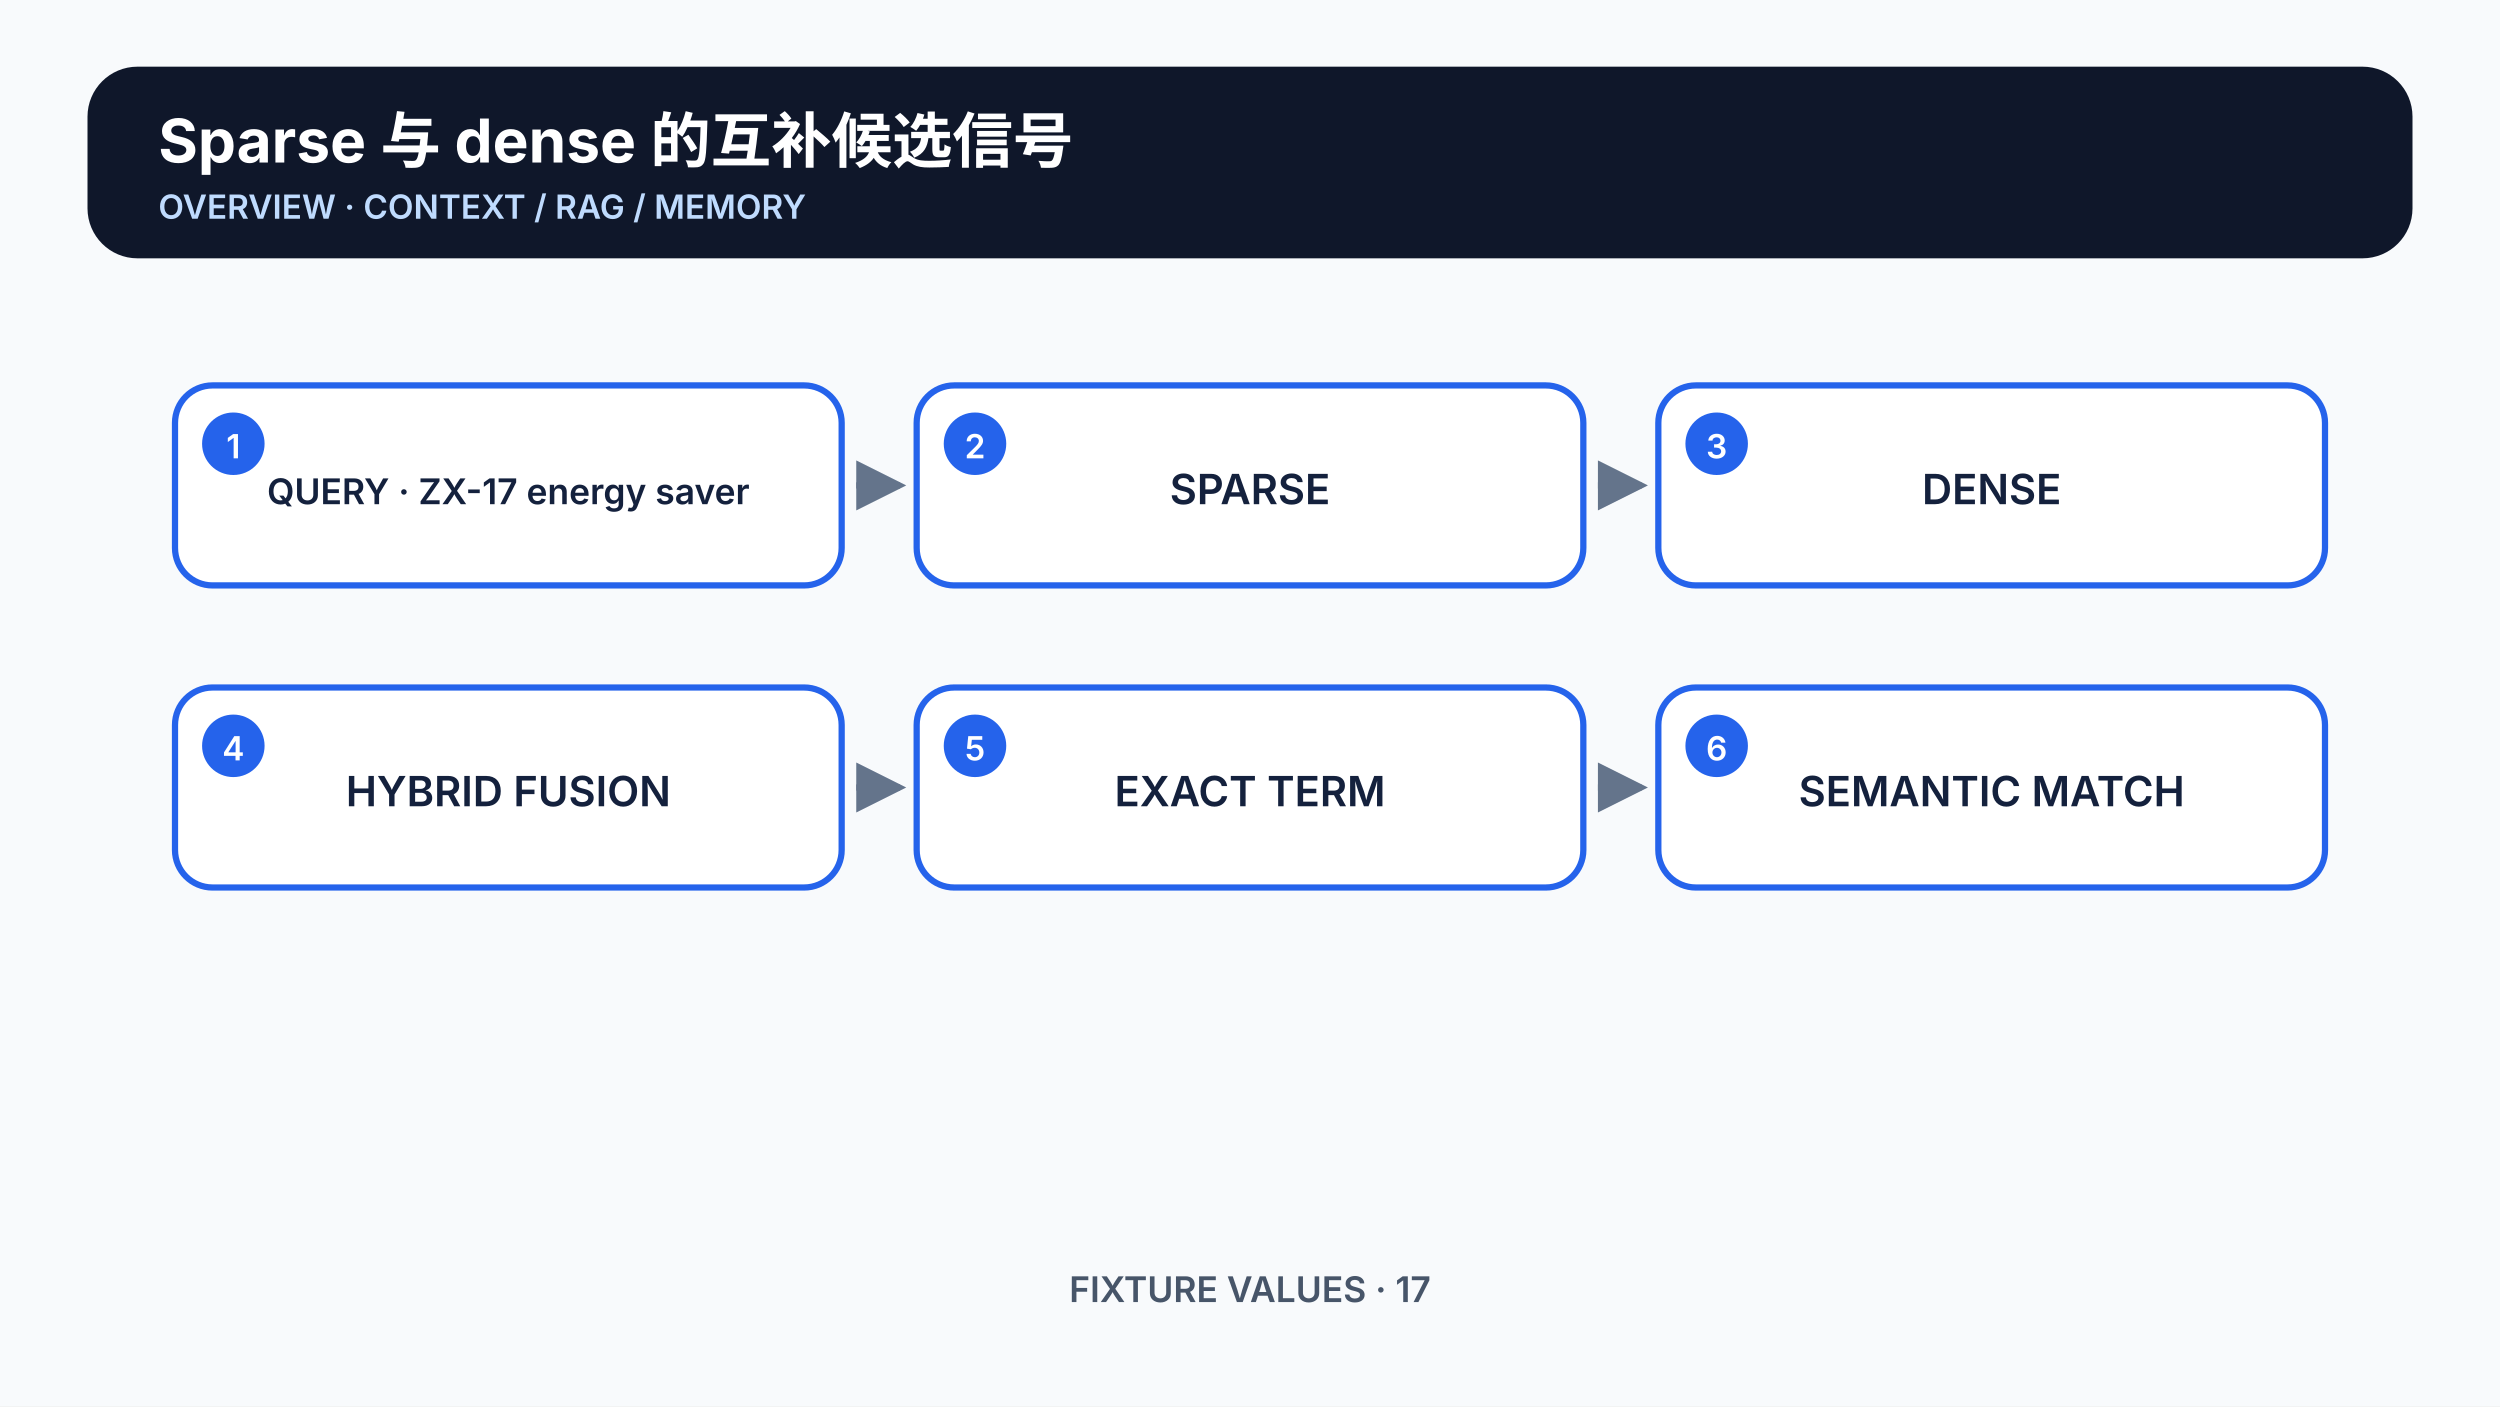
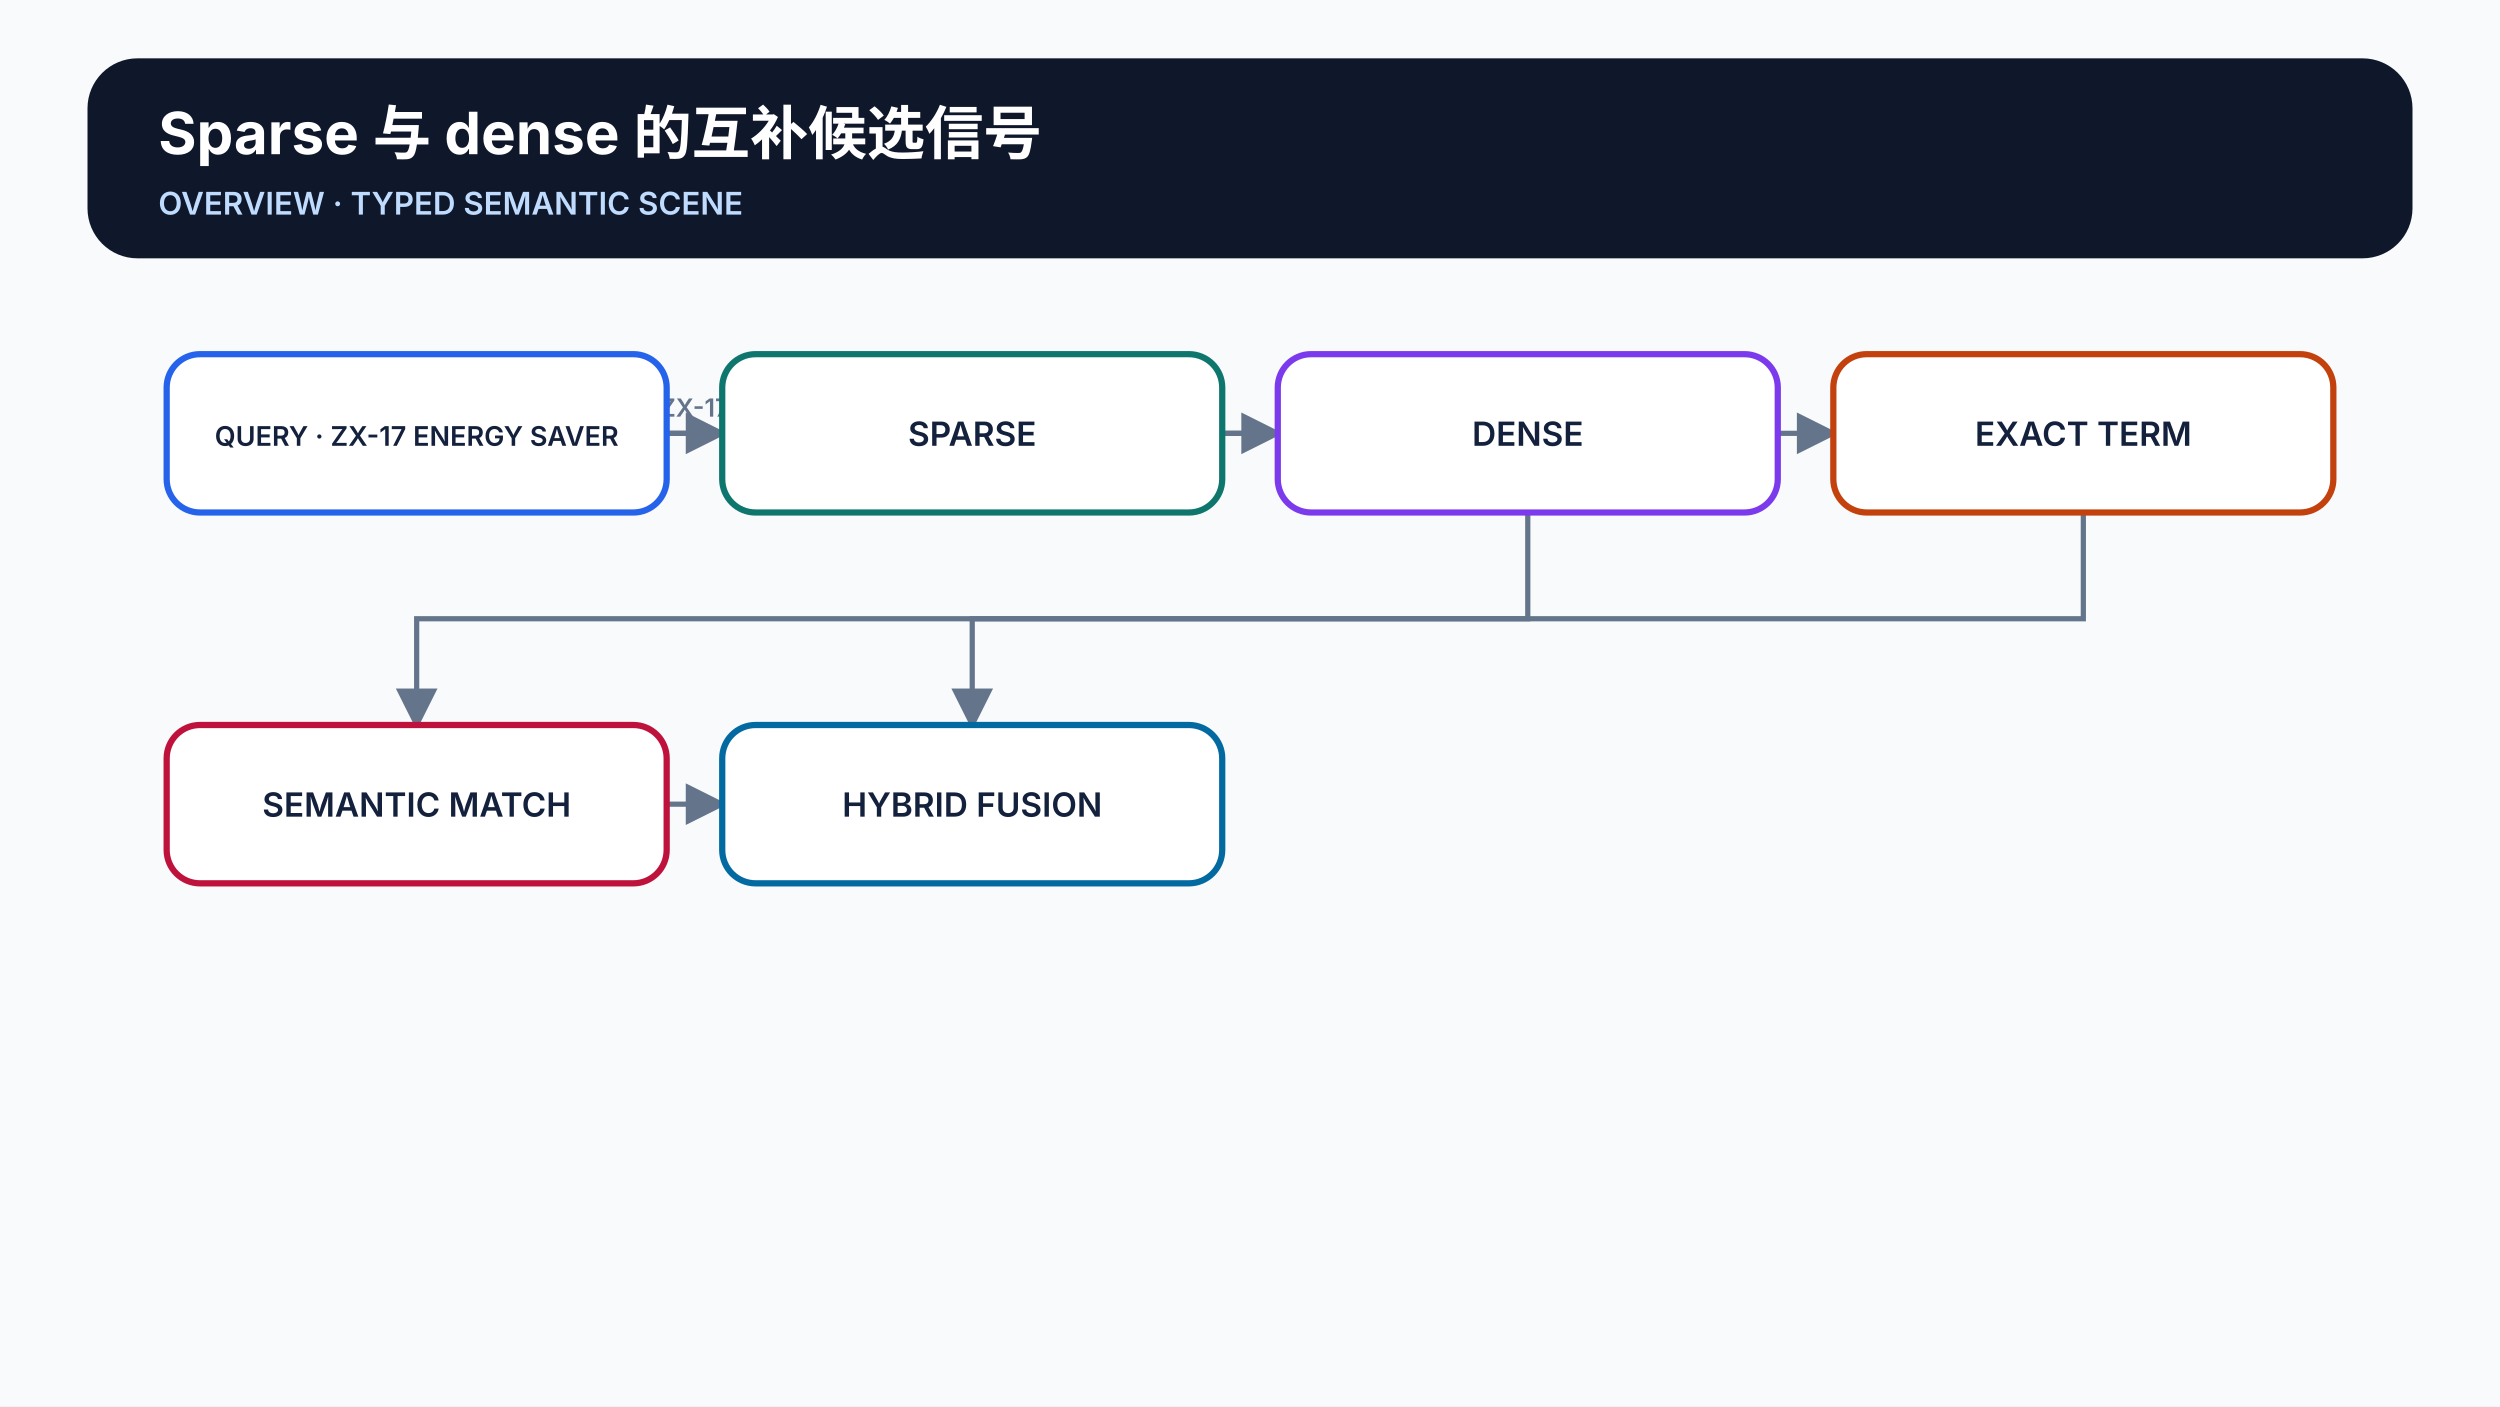
<svg xmlns="http://www.w3.org/2000/svg" width="1200" height="675" viewBox="0 0 1200 675" role="img" aria-labelledby="visual-context-05-hybrid-signals-title visual-context-05-hybrid-signals-desc">
  <defs>
-     <marker id="arrow" markerWidth="8" markerHeight="8" refX="7" refY="4" orient="auto">
+     <marker id="visual-context-05-hybrid-signals-arrow" markerWidth="8" markerHeight="8" refX="7" refY="4" orient="auto">
      <path d="M0 0 L8 4 L0 8 Z" fill="#64748b" />
    </marker>
  </defs>
  <rect x="0" y="0" width="1200" height="675" fill="#f8fafc" />
-   <rect x="42" y="32" width="1116" height="92" rx="24" fill="#0f172a" />
-   <text x="76" y="78" font-family="Inter, Arial, sans-serif" font-size="29" font-weight="700" fill="#ffffff">Sparse 与 dense 的互补候选信号</text>
-   <text x="76" y="105" font-family="Inter, Arial, sans-serif" font-size="16" font-weight="600" fill="#bfdbfe">OVERVIEW · CONTEXT / RAG / MEMORY</text>
-   <rect x="84" y="185" width="320" height="96" rx="18" fill="#ffffff" stroke="#2563eb" stroke-width="3" />
-   <circle cx="112" cy="213" r="15" fill="#2563eb" />
-   <text x="112" y="220" font-family="Inter, Arial, sans-serif" font-size="16" font-weight="600" fill="#ffffff" text-anchor="middle">1</text>
-   <text x="244" y="242" font-family="Inter, Arial, sans-serif" font-size="17" font-weight="600" fill="#14213d" text-anchor="middle">QUERY · ZX-17 energy saver</text>
-   <rect x="440" y="185" width="320" height="96" rx="18" fill="#ffffff" stroke="#2563eb" stroke-width="3" />
-   <circle cx="468" cy="213" r="15" fill="#2563eb" />
-   <text x="468" y="220" font-family="Inter, Arial, sans-serif" font-size="16" font-weight="600" fill="#ffffff" text-anchor="middle">2</text>
-   <text x="600" y="242" font-family="Inter, Arial, sans-serif" font-size="20" font-weight="600" fill="#14213d" text-anchor="middle">SPARSE</text>
-   <line x1="411" y1="233" x2="432" y2="233" stroke="#64748b" stroke-width="3" marker-end="url(#arrow)" />
-   <rect x="796" y="185" width="320" height="96" rx="18" fill="#ffffff" stroke="#2563eb" stroke-width="3" />
-   <circle cx="824" cy="213" r="15" fill="#2563eb" />
-   <text x="824" y="220" font-family="Inter, Arial, sans-serif" font-size="16" font-weight="600" fill="#ffffff" text-anchor="middle">3</text>
-   <text x="956" y="242" font-family="Inter, Arial, sans-serif" font-size="20" font-weight="600" fill="#14213d" text-anchor="middle">DENSE</text>
-   <line x1="767" y1="233" x2="788" y2="233" stroke="#64748b" stroke-width="3" marker-end="url(#arrow)" />
-   <rect x="84" y="330" width="320" height="96" rx="18" fill="#ffffff" stroke="#2563eb" stroke-width="3" />
-   <circle cx="112" cy="358" r="15" fill="#2563eb" />
-   <text x="112" y="365" font-family="Inter, Arial, sans-serif" font-size="16" font-weight="600" fill="#ffffff" text-anchor="middle">4</text>
-   <text x="244" y="387" font-family="Inter, Arial, sans-serif" font-size="20" font-weight="600" fill="#14213d" text-anchor="middle">HYBRID FUSION</text>
-   <rect x="440" y="330" width="320" height="96" rx="18" fill="#ffffff" stroke="#2563eb" stroke-width="3" />
-   <circle cx="468" cy="358" r="15" fill="#2563eb" />
-   <text x="468" y="365" font-family="Inter, Arial, sans-serif" font-size="16" font-weight="600" fill="#ffffff" text-anchor="middle">5</text>
-   <text x="600" y="387" font-family="Inter, Arial, sans-serif" font-size="20" font-weight="600" fill="#14213d" text-anchor="middle">EXACT TERM</text>
-   <line x1="411" y1="378" x2="432" y2="378" stroke="#64748b" stroke-width="3" marker-end="url(#arrow)" />
-   <rect x="796" y="330" width="320" height="96" rx="18" fill="#ffffff" stroke="#2563eb" stroke-width="3" />
-   <circle cx="824" cy="358" r="15" fill="#2563eb" />
-   <text x="824" y="365" font-family="Inter, Arial, sans-serif" font-size="16" font-weight="600" fill="#ffffff" text-anchor="middle">6</text>
-   <text x="956" y="387" font-family="Inter, Arial, sans-serif" font-size="20" font-weight="600" fill="#14213d" text-anchor="middle">SEMANTIC MATCH</text>
-   <line x1="767" y1="378" x2="788" y2="378" stroke="#64748b" stroke-width="3" marker-end="url(#arrow)" />
-   <text x="600" y="625" font-family="Inter, Arial, sans-serif" font-size="17" font-weight="600" fill="#475569" text-anchor="middle">FIXTURE VALUES · 17</text>
+   <rect x="42" y="28" width="1116" height="96" rx="24" fill="#0f172a" />
+   <text x="76" y="74" font-family="Inter, Arial, sans-serif" font-size="28" font-weight="700" fill="#ffffff" text-anchor="start">Sparse 与 dense 的互补候选信号</text>
+   <text x="76" y="103" font-family="Inter, Arial, sans-serif" font-size="15" font-weight="600" fill="#bfdbfe" text-anchor="start">OVERVIEW · TYPED SEMANTIC SCENE</text>
+   <polyline id="visual-context-05-hybrid-signals-edge-query-sparse" data-edge="query-sparse" data-from="query" data-to="sparse" points="320,208 346.667,208" fill="none" stroke="#64748b" stroke-width="2.5" marker-end="url(#visual-context-05-hybrid-signals-arrow)" />
+   <text x="333.333" y="200" font-family="Inter, Arial, sans-serif" font-size="12" font-weight="600" fill="#64748b" text-anchor="middle">ZX-17</text>
+   <polyline id="visual-context-05-hybrid-signals-edge-query-dense" data-edge="query-dense" data-from="query" data-to="dense" points="320,208 613.333,208" fill="none" stroke="#64748b" stroke-width="2.5" marker-end="url(#visual-context-05-hybrid-signals-arrow)" />
+   <text x="466.667" y="200" font-family="Inter, Arial, sans-serif" font-size="12" font-weight="600" fill="#64748b" text-anchor="middle">ENERGY SAVER</text>
+   <polyline id="visual-context-05-hybrid-signals-edge-sparse-exact" data-edge="sparse-exact" data-from="sparse" data-to="exact" points="586.667,208 880,208" fill="none" stroke="#64748b" stroke-width="2.5" marker-end="url(#visual-context-05-hybrid-signals-arrow)" />
+   <polyline id="visual-context-05-hybrid-signals-edge-dense-semantic" data-edge="dense-semantic" data-from="dense" data-to="semantic" points="733.333,246 733.333,297 200,297 200,348" fill="none" stroke="#64748b" stroke-width="2.5" marker-end="url(#visual-context-05-hybrid-signals-arrow)" />
+   <polyline id="visual-context-05-hybrid-signals-edge-exact-fusion" data-edge="exact-fusion" data-from="exact" data-to="fusion" points="1000,246 1000,297 466.667,297 466.667,348" fill="none" stroke="#64748b" stroke-width="2.5" marker-end="url(#visual-context-05-hybrid-signals-arrow)" />
+   <polyline id="visual-context-05-hybrid-signals-edge-semantic-fusion" data-edge="semantic-fusion" data-from="semantic" data-to="fusion" points="320,386 346.667,386" fill="none" stroke="#64748b" stroke-width="2.5" marker-end="url(#visual-context-05-hybrid-signals-arrow)" />
+   <g id="visual-context-05-hybrid-signals-node-query" data-node="query">
+     <rect x="80" y="170" width="240" height="76" rx="16" fill="#ffffff" stroke="#2563eb" stroke-width="3" />
+     <text x="200" y="214" font-family="Inter, Arial, sans-serif" font-size="13" font-weight="600" fill="#14213d" text-anchor="middle">QUERY · ZX-17 ENERGY SAVER</text>
+   </g>
+   <g id="visual-context-05-hybrid-signals-node-sparse" data-node="sparse">
+     <rect x="346.667" y="170" width="240" height="76" rx="16" fill="#ffffff" stroke="#0f766e" stroke-width="3" />
+     <text x="466.667" y="214" font-family="Inter, Arial, sans-serif" font-size="16" font-weight="600" fill="#14213d" text-anchor="middle">SPARSE</text>
+   </g>
+   <g id="visual-context-05-hybrid-signals-node-dense" data-node="dense">
+     <rect x="613.333" y="170" width="240" height="76" rx="16" fill="#ffffff" stroke="#7c3aed" stroke-width="3" />
+     <text x="733.333" y="214" font-family="Inter, Arial, sans-serif" font-size="16" font-weight="600" fill="#14213d" text-anchor="middle">DENSE</text>
+   </g>
+   <g id="visual-context-05-hybrid-signals-node-exact" data-node="exact">
+     <rect x="880" y="170" width="240" height="76" rx="16" fill="#ffffff" stroke="#c2410c" stroke-width="3" />
+     <text x="1000" y="214" font-family="Inter, Arial, sans-serif" font-size="16" font-weight="600" fill="#14213d" text-anchor="middle">EXACT TERM</text>
+   </g>
+   <g id="visual-context-05-hybrid-signals-node-semantic" data-node="semantic">
+     <rect x="80" y="348" width="240" height="76" rx="16" fill="#ffffff" stroke="#be123c" stroke-width="3" />
+     <text x="200" y="392" font-family="Inter, Arial, sans-serif" font-size="16" font-weight="600" fill="#14213d" text-anchor="middle">SEMANTIC MATCH</text>
+   </g>
+   <g id="visual-context-05-hybrid-signals-node-fusion" data-node="fusion">
+     <rect x="346.667" y="348" width="240" height="76" rx="16" fill="#ffffff" stroke="#0369a1" stroke-width="3" />
+     <text x="466.667" y="392" font-family="Inter, Arial, sans-serif" font-size="16" font-weight="600" fill="#14213d" text-anchor="middle">HYBRID FUSION</text>
+   </g>
</svg>
